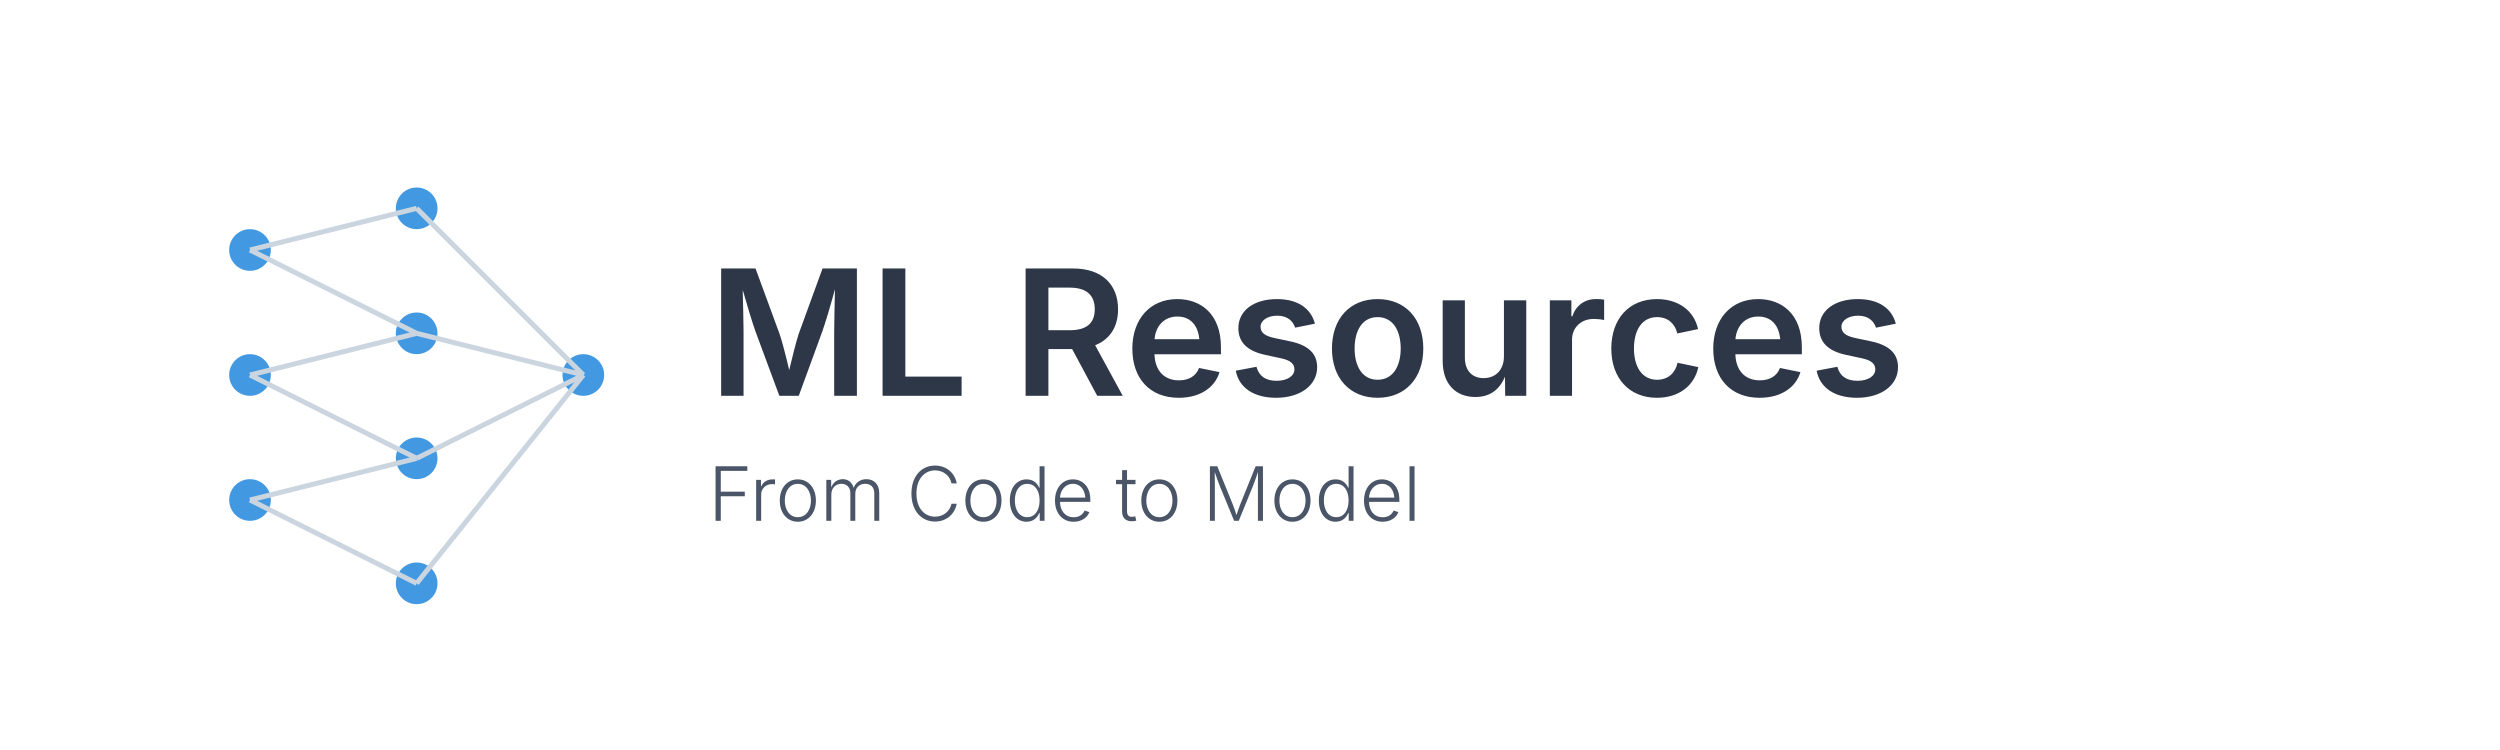
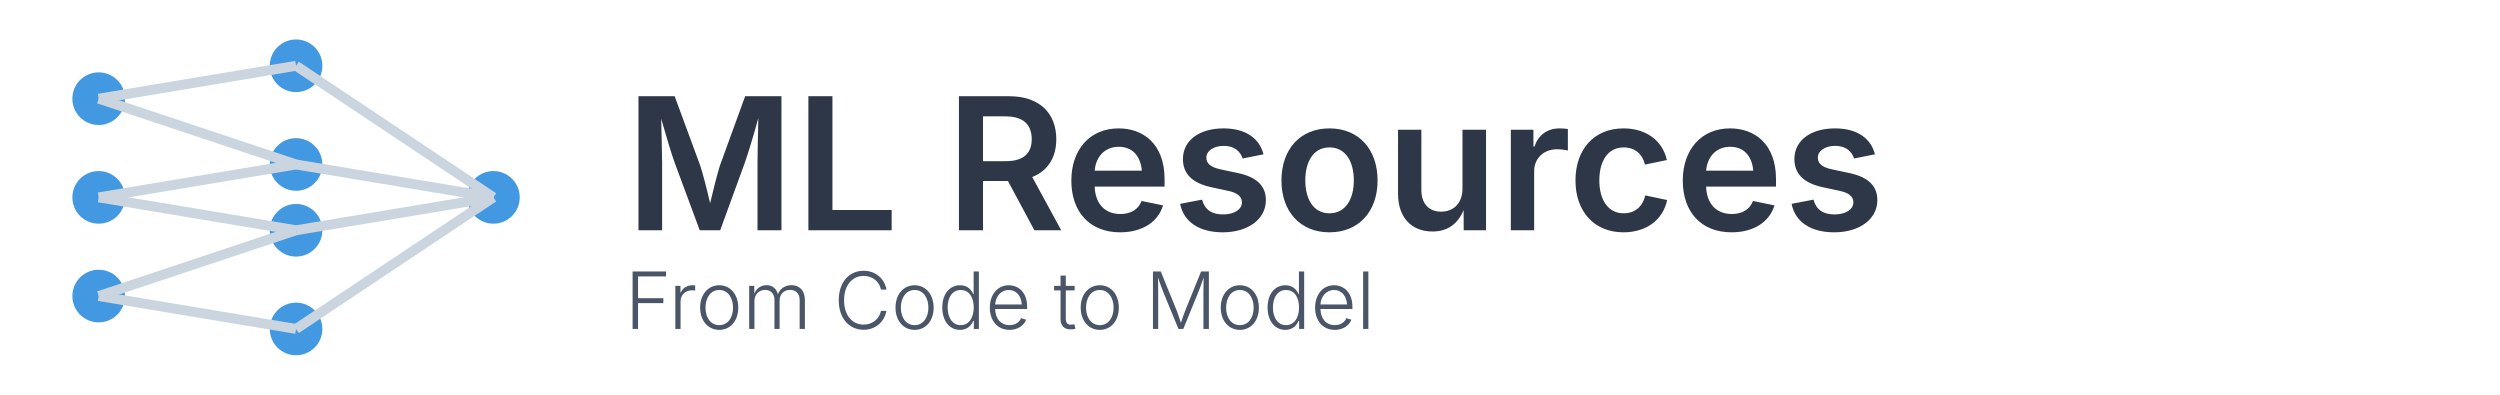
- <svg xmlns="http://www.w3.org/2000/svg" width="600" height="180" viewBox="0 0 600 180">
+ <svg xmlns="http://www.w3.org/2000/svg" width="380" height="60" viewBox="0 0 380 60">
  <style>
-     .title { font: 600 42px 'Inter', sans-serif; fill: #2D3748; }
-     .tagline { font: 300 18px 'Inter', sans-serif; fill: #4A5568; }
+     .title { font: 600 28px 'Inter', sans-serif; fill: #2D3748; }
+     .tagline { font: 300 12px 'Inter', sans-serif; fill: #4A5568; }
    .node { fill: #4299E1; }
-     .line { stroke: #CBD5E0; stroke-width: 1.2; }
+     .line { stroke: #CBD5E0; stroke-width: 1.5; }
  </style>
  <rect width="100%" height="100%" fill="white" />
-   <circle cx="60" cy="60" r="5" class="node" />
-   <circle cx="60" cy="90" r="5" class="node" />
-   <circle cx="60" cy="120" r="5" class="node" />
-   <circle cx="100" cy="50" r="5" class="node" />
-   <circle cx="100" cy="80" r="5" class="node" />
-   <circle cx="100" cy="110" r="5" class="node" />
-   <circle cx="100" cy="140" r="5" class="node" />
-   <circle cx="140" cy="90" r="5" class="node" />
-   <line x1="60" y1="60" x2="100" y2="50" class="line" />
-   <line x1="60" y1="60" x2="100" y2="80" class="line" />
-   <line x1="60" y1="90" x2="100" y2="80" class="line" />
-   <line x1="60" y1="90" x2="100" y2="110" class="line" />
-   <line x1="60" y1="120" x2="100" y2="110" class="line" />
-   <line x1="60" y1="120" x2="100" y2="140" class="line" />
-   <line x1="100" y1="50" x2="140" y2="90" class="line" />
-   <line x1="100" y1="80" x2="140" y2="90" class="line" />
-   <line x1="100" y1="110" x2="140" y2="90" class="line" />
-   <line x1="100" y1="140" x2="140" y2="90" class="line" />
-   <text x="170" y="95" class="title">ML Resources</text>
-   <text x="170" y="125" class="tagline">From Code to Model</text>
+   <circle cx="15" cy="15" r="4" class="node" />
+   <circle cx="15" cy="30" r="4" class="node" />
+   <circle cx="15" cy="45" r="4" class="node" />
+   <circle cx="45" cy="10" r="4" class="node" />
+   <circle cx="45" cy="25" r="4" class="node" />
+   <circle cx="45" cy="35" r="4" class="node" />
+   <circle cx="45" cy="50" r="4" class="node" />
+   <circle cx="75" cy="30" r="4" class="node" />
+   <line x1="15" y1="15" x2="45" y2="10" class="line" />
+   <line x1="15" y1="15" x2="45" y2="25" class="line" />
+   <line x1="15" y1="30" x2="45" y2="25" class="line" />
+   <line x1="15" y1="30" x2="45" y2="35" class="line" />
+   <line x1="15" y1="45" x2="45" y2="35" class="line" />
+   <line x1="15" y1="45" x2="45" y2="50" class="line" />
+   <line x1="45" y1="10" x2="75" y2="30" class="line" />
+   <line x1="45" y1="25" x2="75" y2="30" class="line" />
+   <line x1="45" y1="35" x2="75" y2="30" class="line" />
+   <line x1="45" y1="50" x2="75" y2="30" class="line" />
+   <text x="95" y="35" class="title">ML Resources</text>
+   <text x="95" y="50" class="tagline">From Code to Model</text>
</svg>
